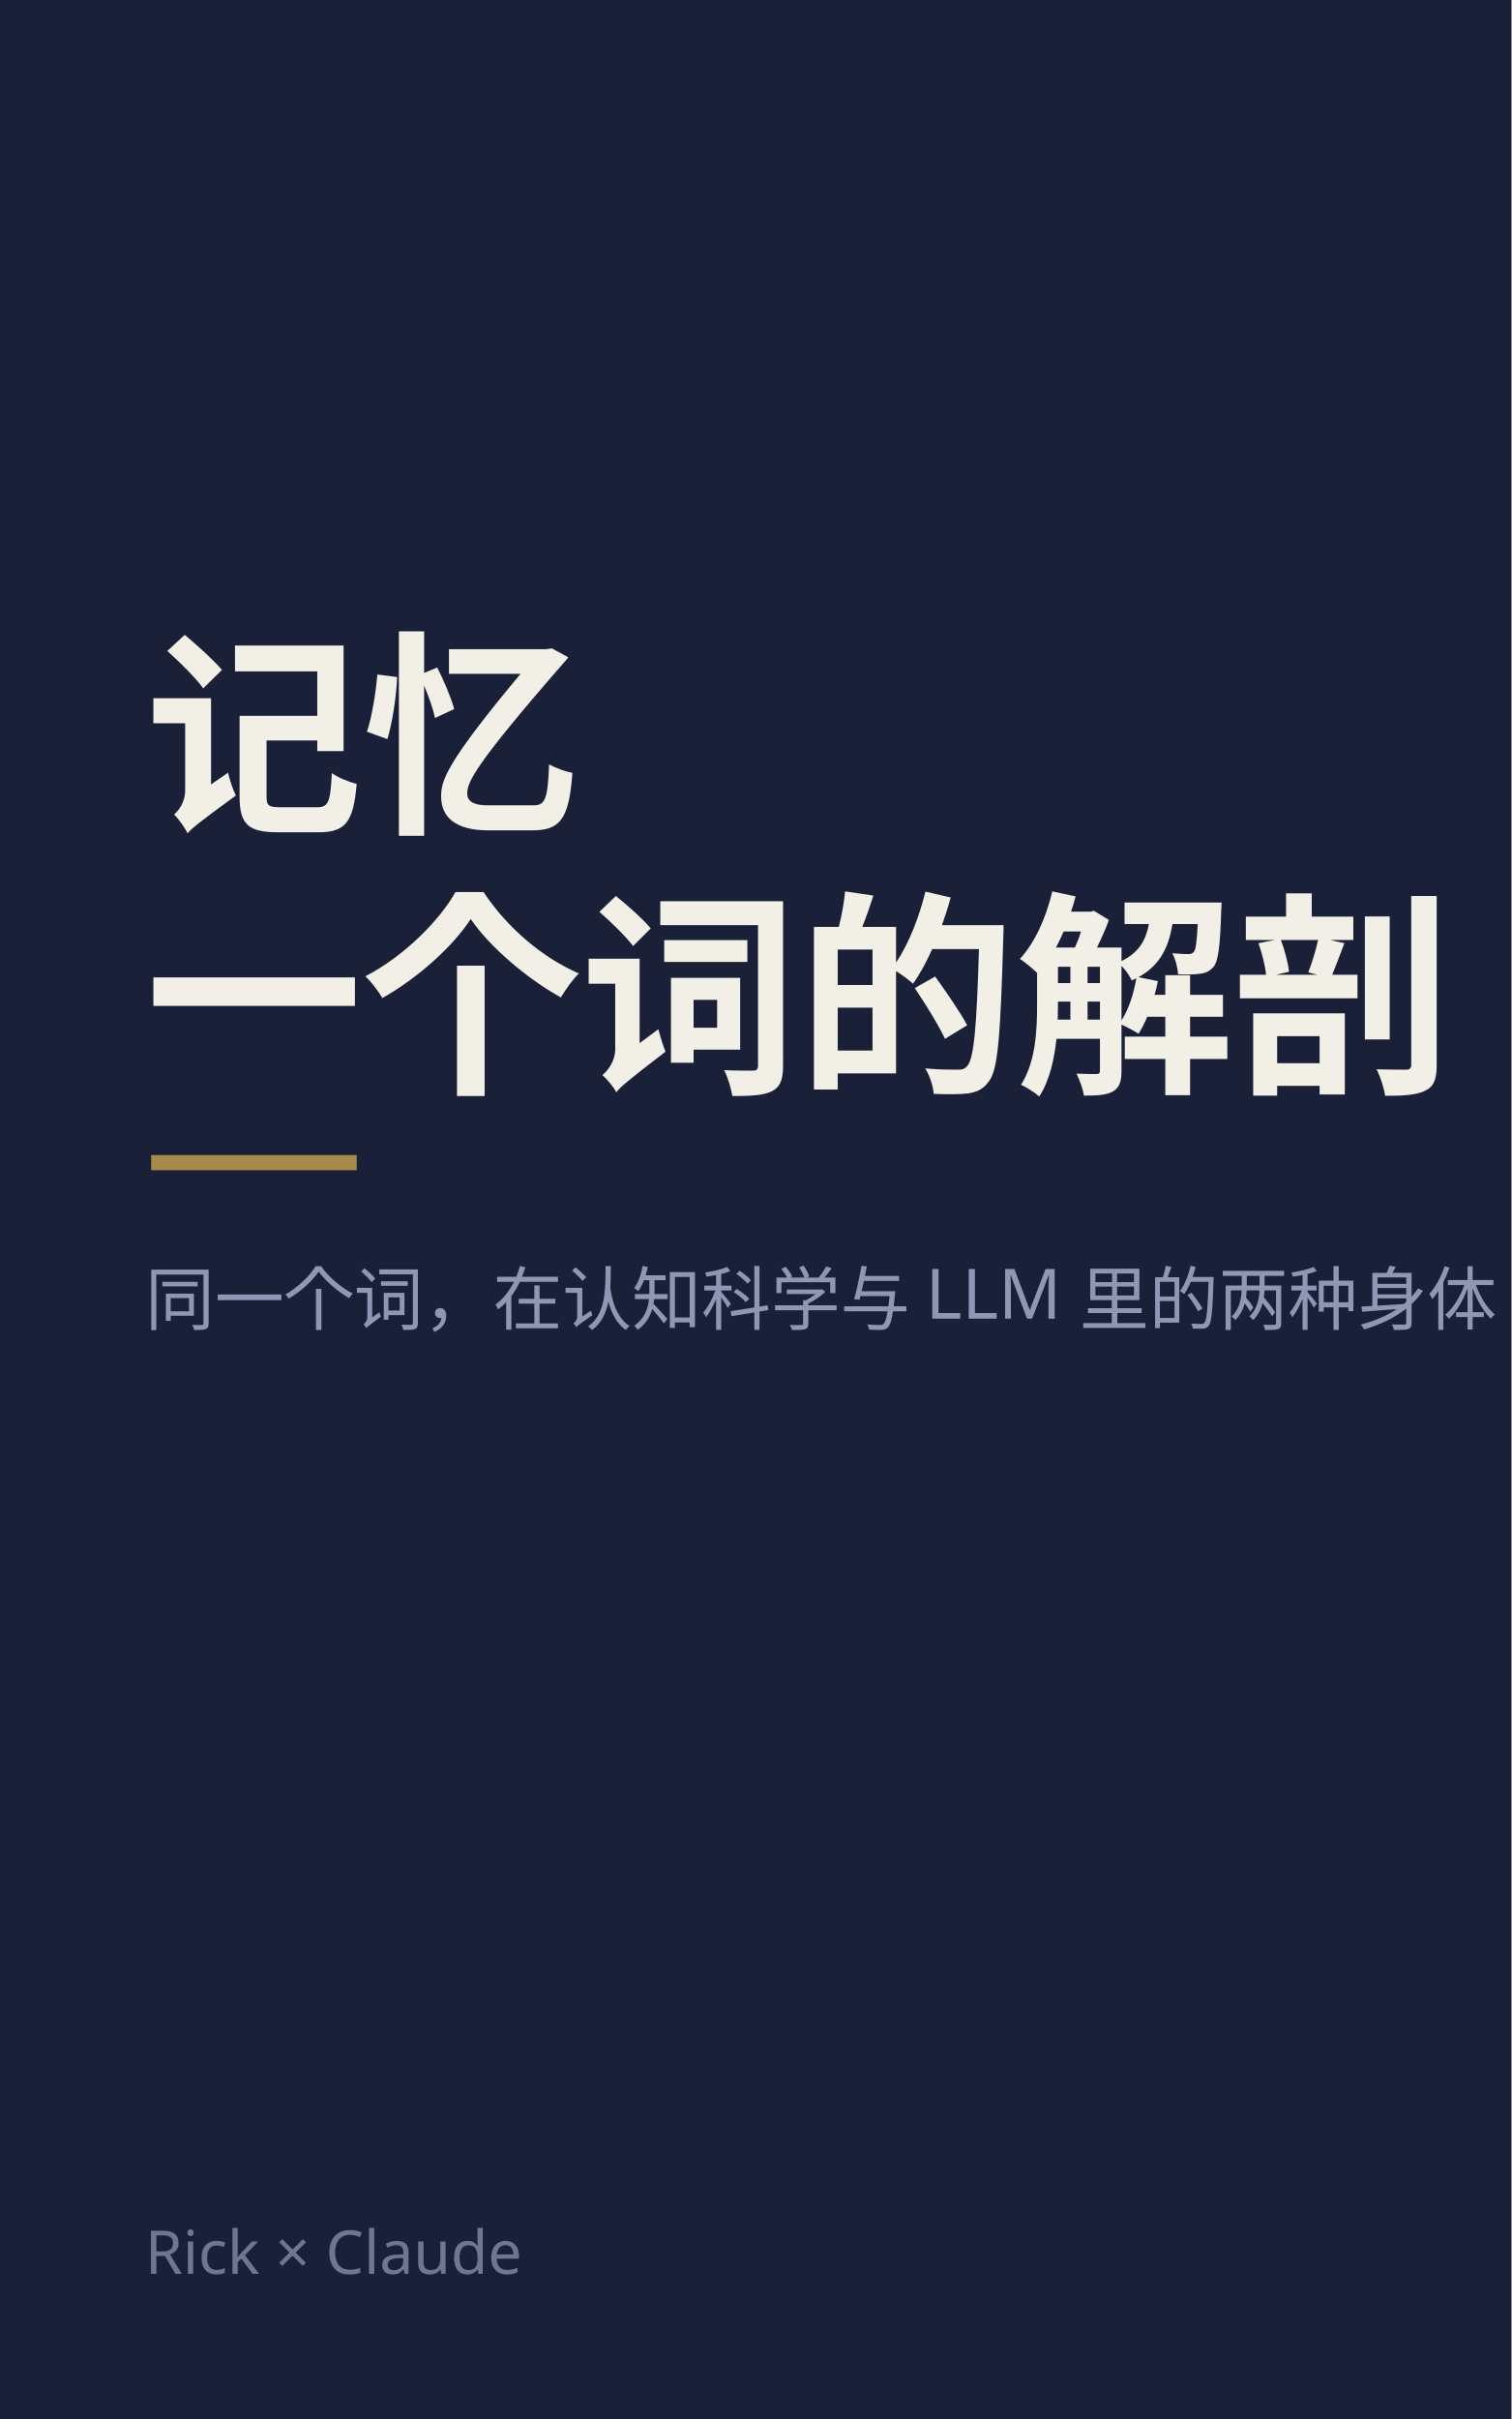
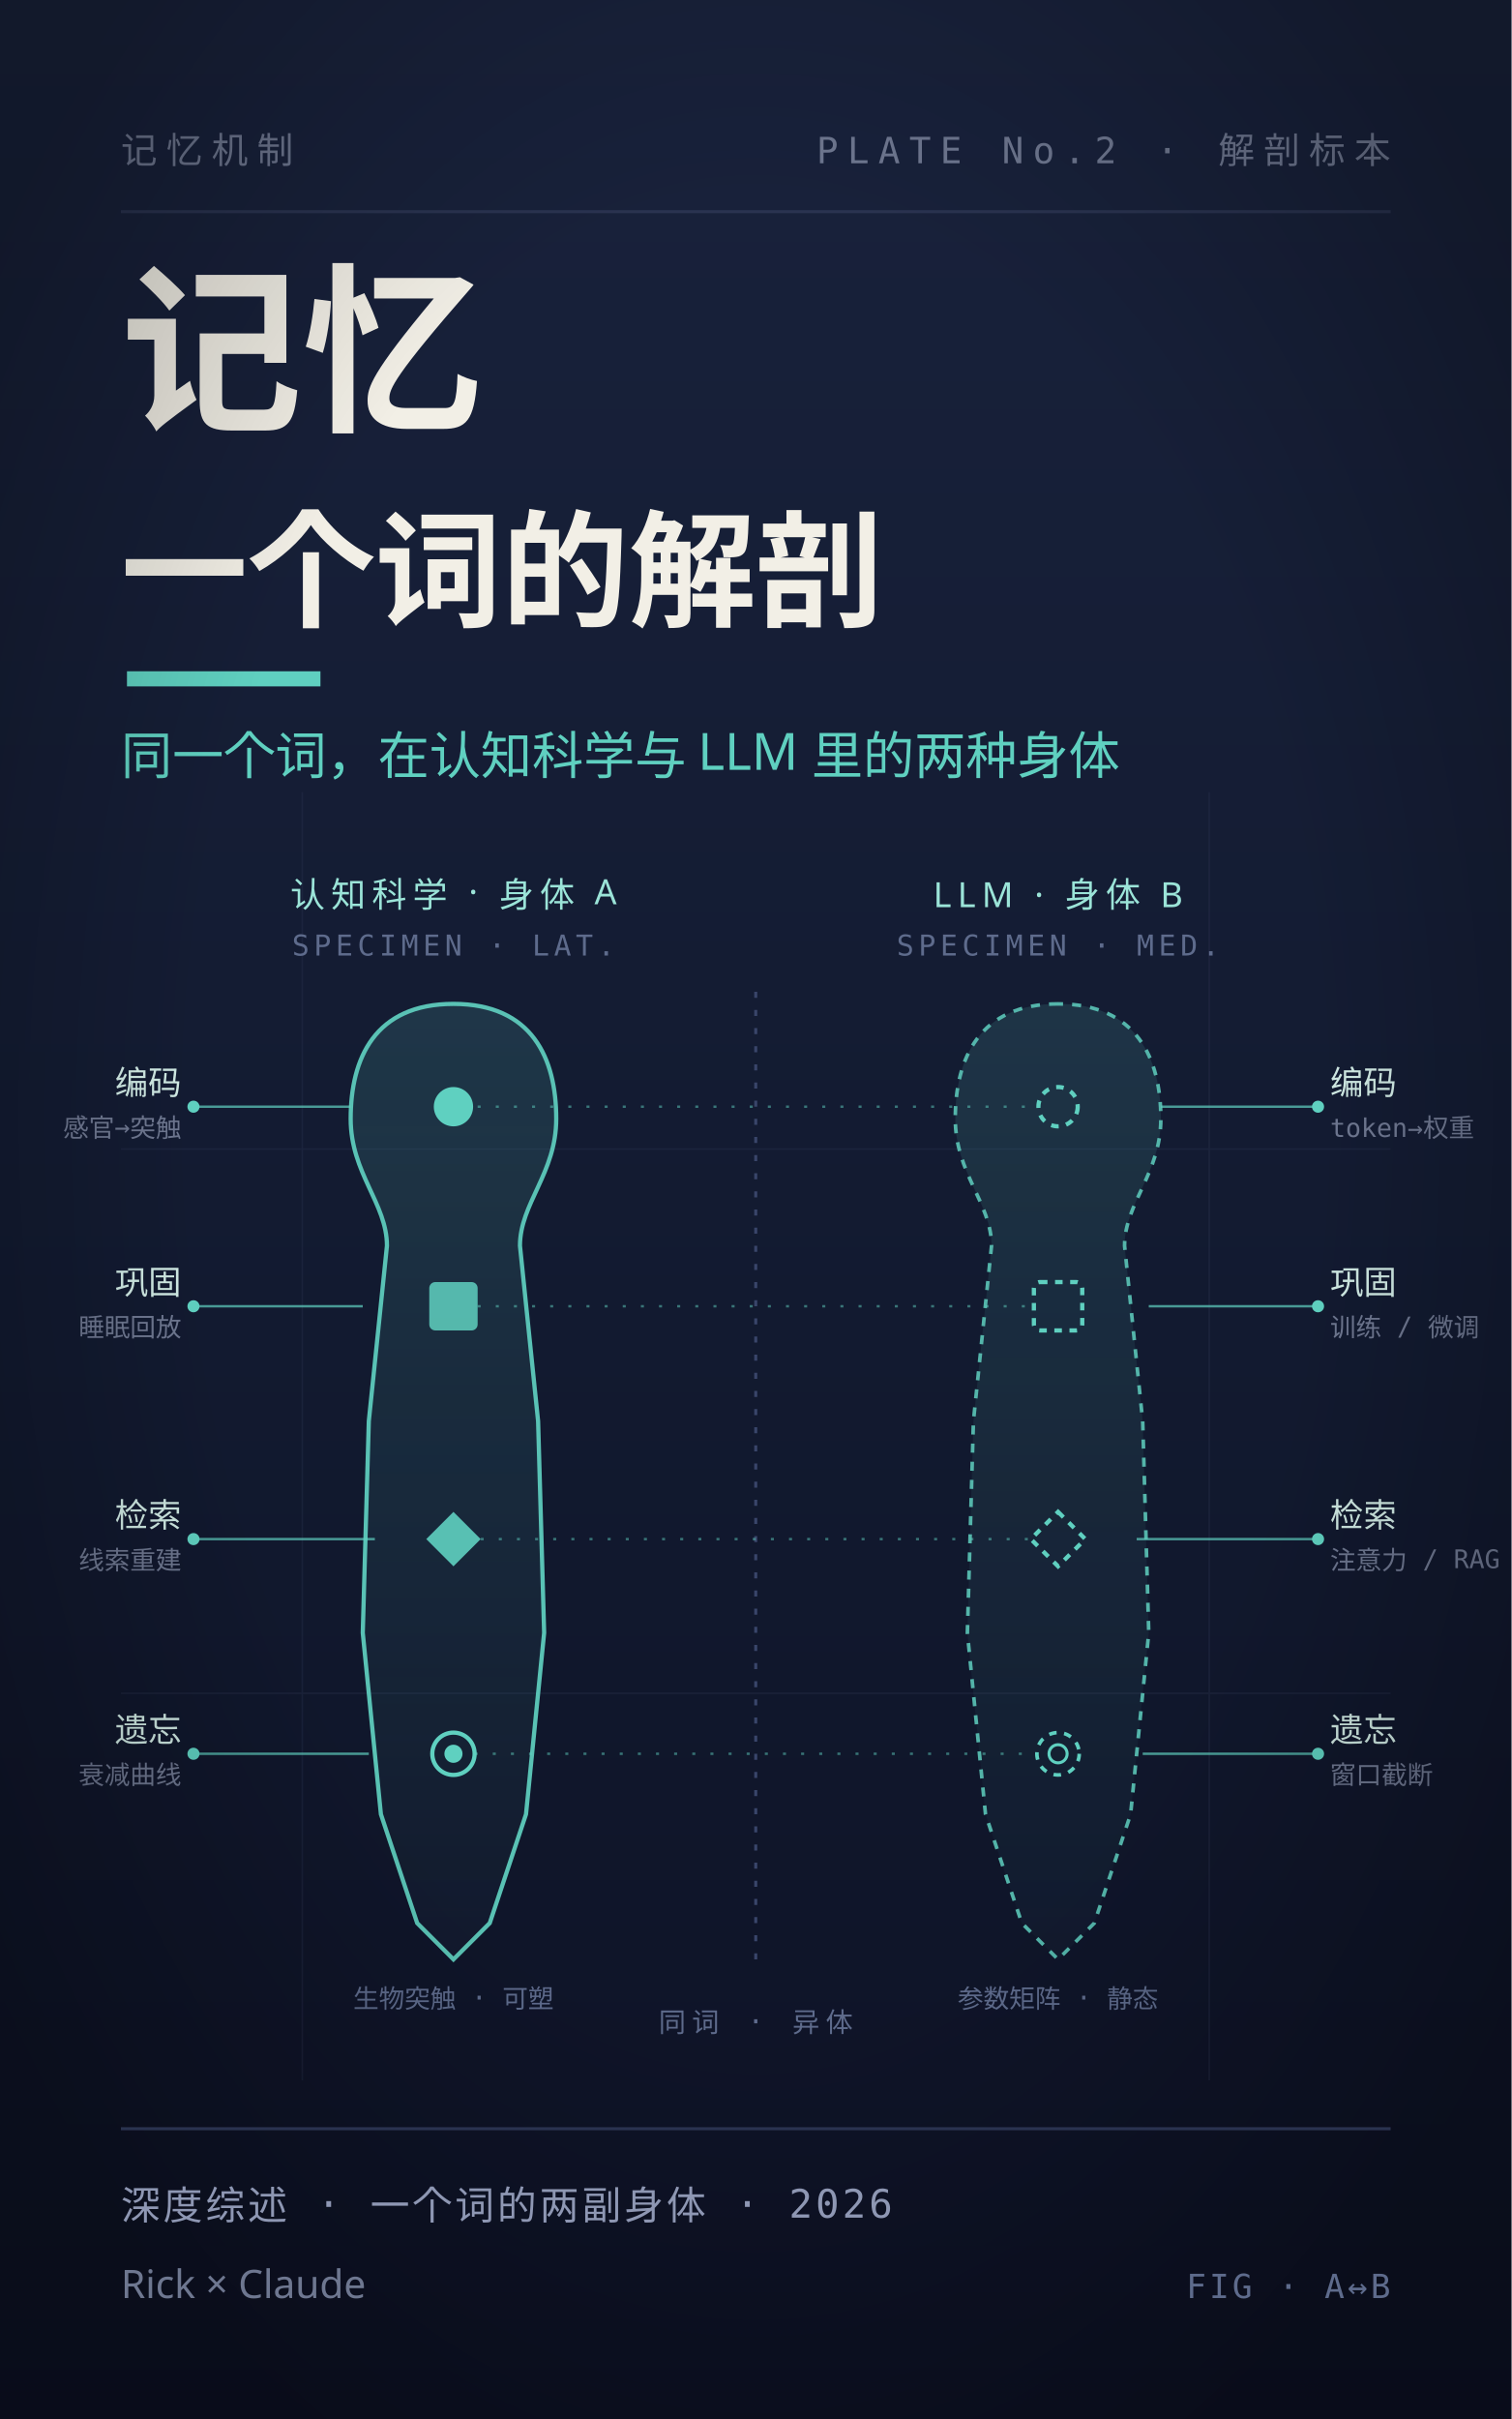
<svg xmlns="http://www.w3.org/2000/svg" width="500" height="800" viewBox="0 0 500 800">
-   <rect width="500" height="800" fill="#1B2039" />
-   <text x="48" y="270" font-size="72" font-weight="700" fill="#F2EFE6" font-family="Songti SC, Noto Serif SC, STSong, serif">记忆</text>
-   <text x="48" y="356" font-size="72" font-weight="700" fill="#F2EFE6" font-family="Songti SC, Noto Serif SC, STSong, serif">一个词的解剖</text>
-   <rect x="50" y="382" width="68" height="5" fill="#A8894C" />
-   <text x="48" y="438" font-size="23" fill="#8E97B3" font-family="PingFang SC, Noto Sans SC, sans-serif">同一个词，在认知科学与 LLM 里的两种身体</text>
-   <text x="48" y="752" font-size="20" fill="#6E7790" font-family="PingFang SC, Noto Sans SC, sans-serif">Rick × Claude</text>
+   <defs>
+     <linearGradient id="bg" x1="0" y1="0" x2="0" y2="1">
+       <stop offset="0" stop-color="#19223C" />
+       <stop offset="0.55" stop-color="#121A30" />
+       <stop offset="1" stop-color="#0D1124" />
+     </linearGradient>
+     <linearGradient id="spec" x1="0" y1="0" x2="0" y2="1">
+       <stop offset="0" stop-color="#5FD0C0" stop-opacity="0.16" />
+       <stop offset="1" stop-color="#5FD0C0" stop-opacity="0.03" />
+     </linearGradient>
+     <radialGradient id="vig" cx="0.5" cy="0.46" r="0.62">
+       <stop offset="0.6" stop-color="#000000" stop-opacity="0" />
+       <stop offset="1" stop-color="#000000" stop-opacity="0.28" />
+     </radialGradient>
+   </defs>
+   <rect width="500" height="800" fill="url(#bg)" />
+   <g stroke="#2A3350" stroke-width="0.5" opacity="0.35">
+     <line x1="100" y1="262" x2="100" y2="688" />
+     <line x1="400" y1="262" x2="400" y2="688" />
+     <line x1="40" y1="380" x2="460" y2="380" />
+     <line x1="40" y1="560" x2="460" y2="560" />
+   </g>
+   <text x="40" y="54" font-size="12" letter-spacing="3" fill="#6E7790" font-family="ui-monospace, Menlo, monospace">记忆机制</text>
+   <text x="460" y="54" text-anchor="end" font-size="12" letter-spacing="3" fill="#6E7790" font-family="ui-monospace, Menlo, monospace">PLATE No.2 · 解剖标本</text>
+   <line x1="40" y1="70" x2="460" y2="70" stroke="#2A3350" stroke-width="1" />
+   <text x="40" y="138" font-size="60" font-weight="700" fill="#F2EFE6" font-family="Songti SC, Noto Serif SC, STSong, serif">记忆</text>
+   <text x="40" y="204" font-size="42" font-weight="700" fill="#F2EFE6" font-family="Songti SC, Noto Serif SC, STSong, serif">一个词的解剖</text>
+   <rect x="42" y="222" width="64" height="5" fill="#5FD0C0" />
+   <text x="40" y="256" font-size="17" fill="#5FD0C0" font-family="PingFang SC, Noto Sans SC, sans-serif">同一个词，在认知科学与 LLM 里的两种身体</text>
+   <g font-family="ui-monospace, Menlo, monospace">
+     <text x="150" y="300" text-anchor="middle" font-size="11.5" letter-spacing="2" fill="#9BE4D8" font-family="PingFang SC, Noto Sans SC, sans-serif">认知科学 · 身体 A</text>
+     <text x="350" y="300" text-anchor="middle" font-size="11.5" letter-spacing="2" fill="#9BE4D8" font-family="PingFang SC, Noto Sans SC, sans-serif">LLM · 身体 B</text>
+     <text x="150" y="316" text-anchor="middle" font-size="9.5" letter-spacing="1.5" fill="#5E6B8C">SPECIMEN · LAT.</text>
+     <text x="350" y="316" text-anchor="middle" font-size="9.5" letter-spacing="1.5" fill="#5E6B8C">SPECIMEN · MED.</text>
+     <line x1="250" y1="328" x2="250" y2="652" stroke="#39456A" stroke-width="1" stroke-dasharray="2 4" />
+     <text x="250" y="672" text-anchor="middle" font-size="9" letter-spacing="2" fill="#5E6B8C">同词 · 异体</text>
+     <path d="M150 332              C124 332 116 350 116 370              C116 388 128 398 128 412              L122 470 L120 540 L126 600 L138 636              L150 648 L162 636 L174 600 L180 540 L178 470 L172 412              C172 398 184 388 184 370              C184 350 176 332 150 332 Z" fill="url(#spec)" stroke="#5FD0C0" stroke-width="1.4" opacity="0.92" />
+     <path d="M350 332              C324 332 316 350 316 370              C316 388 328 398 328 412              L322 470 L320 540 L326 600 L338 636              L350 648 L362 636 L374 600 L380 540 L378 470 L372 412              C372 398 384 388 384 370              C384 350 376 332 350 332 Z" fill="url(#spec)" stroke="#5FD0C0" stroke-width="1.2" stroke-dasharray="3 3" opacity="0.85" />
+     <circle cx="150" cy="366" r="6.5" fill="#5FD0C0" />
+     <circle cx="350" cy="366" r="6.5" fill="none" stroke="#5FD0C0" stroke-width="1.4" stroke-dasharray="2.5 2.5" />
+     <path d="M158 366 H342" stroke="#5FD0C0" stroke-width="0.8" stroke-dasharray="1 5" opacity="0.5" />
+     <line x1="116" y1="366" x2="64" y2="366" stroke="#5FD0C0" stroke-width="0.8" opacity="0.7" />
+     <circle cx="64" cy="366" r="2" fill="#5FD0C0" />
+     <text x="60" y="362" text-anchor="end" font-size="11" fill="#CFE9E3" font-family="PingFang SC, Noto Sans SC, sans-serif">编码</text>
+     <text x="60" y="376" text-anchor="end" font-size="8.5" fill="#6E7790">感官→突触</text>
+     <line x1="384" y1="366" x2="436" y2="366" stroke="#5FD0C0" stroke-width="0.8" opacity="0.7" />
+     <circle cx="436" cy="366" r="2" fill="#5FD0C0" />
+     <text x="440" y="362" font-size="11" fill="#CFE9E3" font-family="PingFang SC, Noto Sans SC, sans-serif">编码</text>
+     <text x="440" y="376" font-size="8.5" fill="#6E7790">token→权重</text>
+     <rect x="142" y="424" width="16" height="16" rx="2" fill="#5FD0C0" opacity="0.85" />
+     <rect x="342" y="424" width="16" height="16" rx="2" fill="none" stroke="#5FD0C0" stroke-width="1.4" stroke-dasharray="2.5 2.5" />
+     <path d="M158 432 H342" stroke="#5FD0C0" stroke-width="0.8" stroke-dasharray="1 5" opacity="0.5" />
+     <line x1="120" y1="432" x2="64" y2="432" stroke="#5FD0C0" stroke-width="0.8" opacity="0.7" />
+     <circle cx="64" cy="432" r="2" fill="#5FD0C0" />
+     <text x="60" y="428" text-anchor="end" font-size="11" fill="#CFE9E3" font-family="PingFang SC, Noto Sans SC, sans-serif">巩固</text>
+     <text x="60" y="442" text-anchor="end" font-size="8.5" fill="#6E7790">睡眠回放</text>
+     <line x1="380" y1="432" x2="436" y2="432" stroke="#5FD0C0" stroke-width="0.8" opacity="0.7" />
+     <circle cx="436" cy="432" r="2" fill="#5FD0C0" />
+     <text x="440" y="428" font-size="11" fill="#CFE9E3" font-family="PingFang SC, Noto Sans SC, sans-serif">巩固</text>
+     <text x="440" y="442" font-size="8.5" fill="#6E7790">训练 / 微调</text>
+     <path d="M150 500 l9 9 -9 9 -9 -9 z" fill="#5FD0C0" opacity="0.9" />
+     <path d="M350 500 l9 9 -9 9 -9 -9 z" fill="none" stroke="#5FD0C0" stroke-width="1.4" stroke-dasharray="2.5 2.5" />
+     <path d="M159 509 H341" stroke="#5FD0C0" stroke-width="0.8" stroke-dasharray="1 5" opacity="0.5" />
+     <line x1="124" y1="509" x2="64" y2="509" stroke="#5FD0C0" stroke-width="0.8" opacity="0.7" />
+     <circle cx="64" cy="509" r="2" fill="#5FD0C0" />
+     <text x="60" y="505" text-anchor="end" font-size="11" fill="#CFE9E3" font-family="PingFang SC, Noto Sans SC, sans-serif">检索</text>
+     <text x="60" y="519" text-anchor="end" font-size="8.5" fill="#6E7790">线索重建</text>
+     <line x1="376" y1="509" x2="436" y2="509" stroke="#5FD0C0" stroke-width="0.8" opacity="0.7" />
+     <circle cx="436" cy="509" r="2" fill="#5FD0C0" />
+     <text x="440" y="505" font-size="11" fill="#CFE9E3" font-family="PingFang SC, Noto Sans SC, sans-serif">检索</text>
+     <text x="440" y="519" font-size="8.5" fill="#6E7790">注意力 / RAG</text>
+     <g>
+       <circle cx="150" cy="580" r="7" fill="none" stroke="#5FD0C0" stroke-width="1.4" />
+       <circle cx="150" cy="580" r="3" fill="#5FD0C0" />
+       <circle cx="350" cy="580" r="7" fill="none" stroke="#5FD0C0" stroke-width="1.2" stroke-dasharray="2.5 2.5" />
+       <circle cx="350" cy="580" r="3" fill="none" stroke="#5FD0C0" stroke-width="1" />
+     </g>
+     <path d="M157 580 H343" stroke="#5FD0C0" stroke-width="0.8" stroke-dasharray="1 5" opacity="0.5" />
+     <line x1="122" y1="580" x2="64" y2="580" stroke="#5FD0C0" stroke-width="0.8" opacity="0.7" />
+     <circle cx="64" cy="580" r="2" fill="#5FD0C0" />
+     <text x="60" y="576" text-anchor="end" font-size="11" fill="#CFE9E3" font-family="PingFang SC, Noto Sans SC, sans-serif">遗忘</text>
+     <text x="60" y="590" text-anchor="end" font-size="8.5" fill="#6E7790">衰减曲线</text>
+     <line x1="378" y1="580" x2="436" y2="580" stroke="#5FD0C0" stroke-width="0.8" opacity="0.7" />
+     <circle cx="436" cy="580" r="2" fill="#5FD0C0" />
+     <text x="440" y="576" font-size="11" fill="#CFE9E3" font-family="PingFang SC, Noto Sans SC, sans-serif">遗忘</text>
+     <text x="440" y="590" font-size="8.5" fill="#6E7790">窗口截断</text>
+     <text x="150" y="664" text-anchor="middle" font-size="8.5" fill="#5E6B8C">生物突触 · 可塑</text>
+     <text x="350" y="664" text-anchor="middle" font-size="8.5" fill="#5E6B8C">参数矩阵 · 静态</text>
+   </g>
+   <rect width="500" height="800" fill="url(#vig)" />
+   <line x1="40" y1="704" x2="460" y2="704" stroke="#2A3350" stroke-width="1" />
+   <text x="40" y="734" font-size="13" letter-spacing="1" fill="#8E97B3" font-family="ui-monospace, Menlo, monospace">深度综述 · 一个词的两副身体 · 2026</text>
+   <text x="40" y="760" font-size="13" fill="#6E7790" font-family="PingFang SC, Noto Sans SC, sans-serif">Rick × Claude</text>
+   <text x="460" y="760" text-anchor="end" font-size="11" letter-spacing="1" fill="#5E6B8C" font-family="ui-monospace, Menlo, monospace">FIG · A↔B</text>
</svg>
